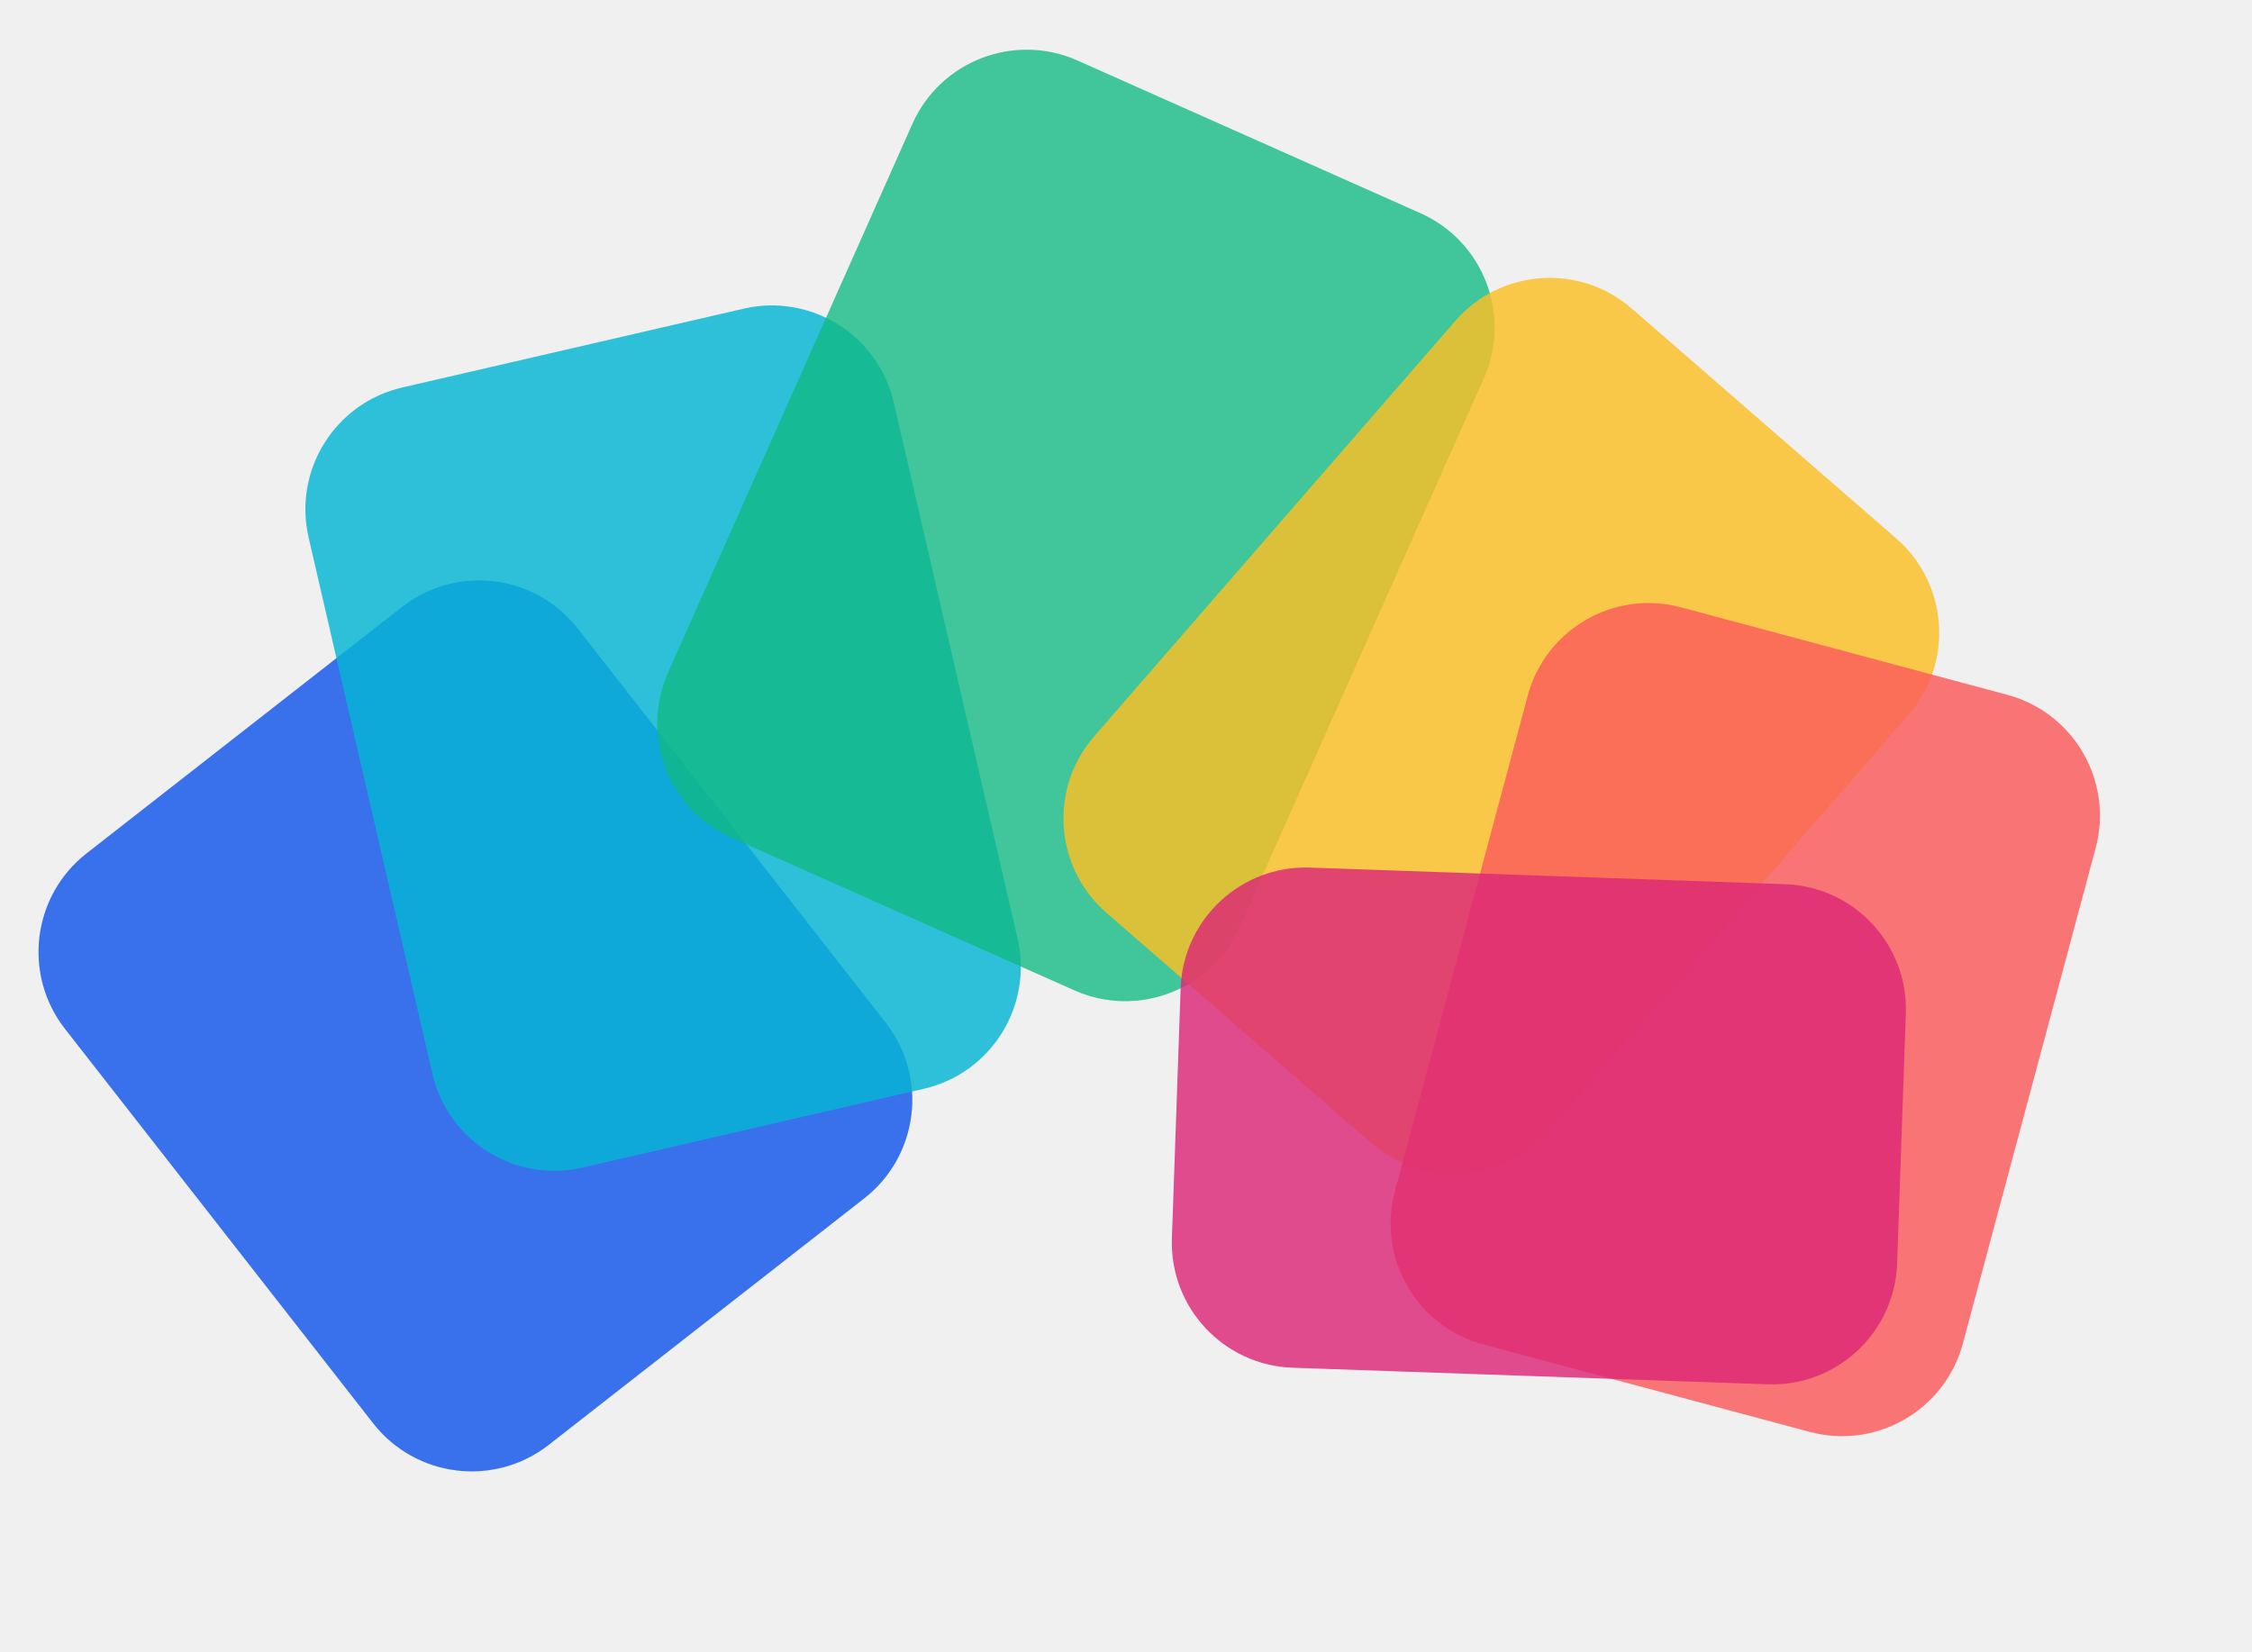
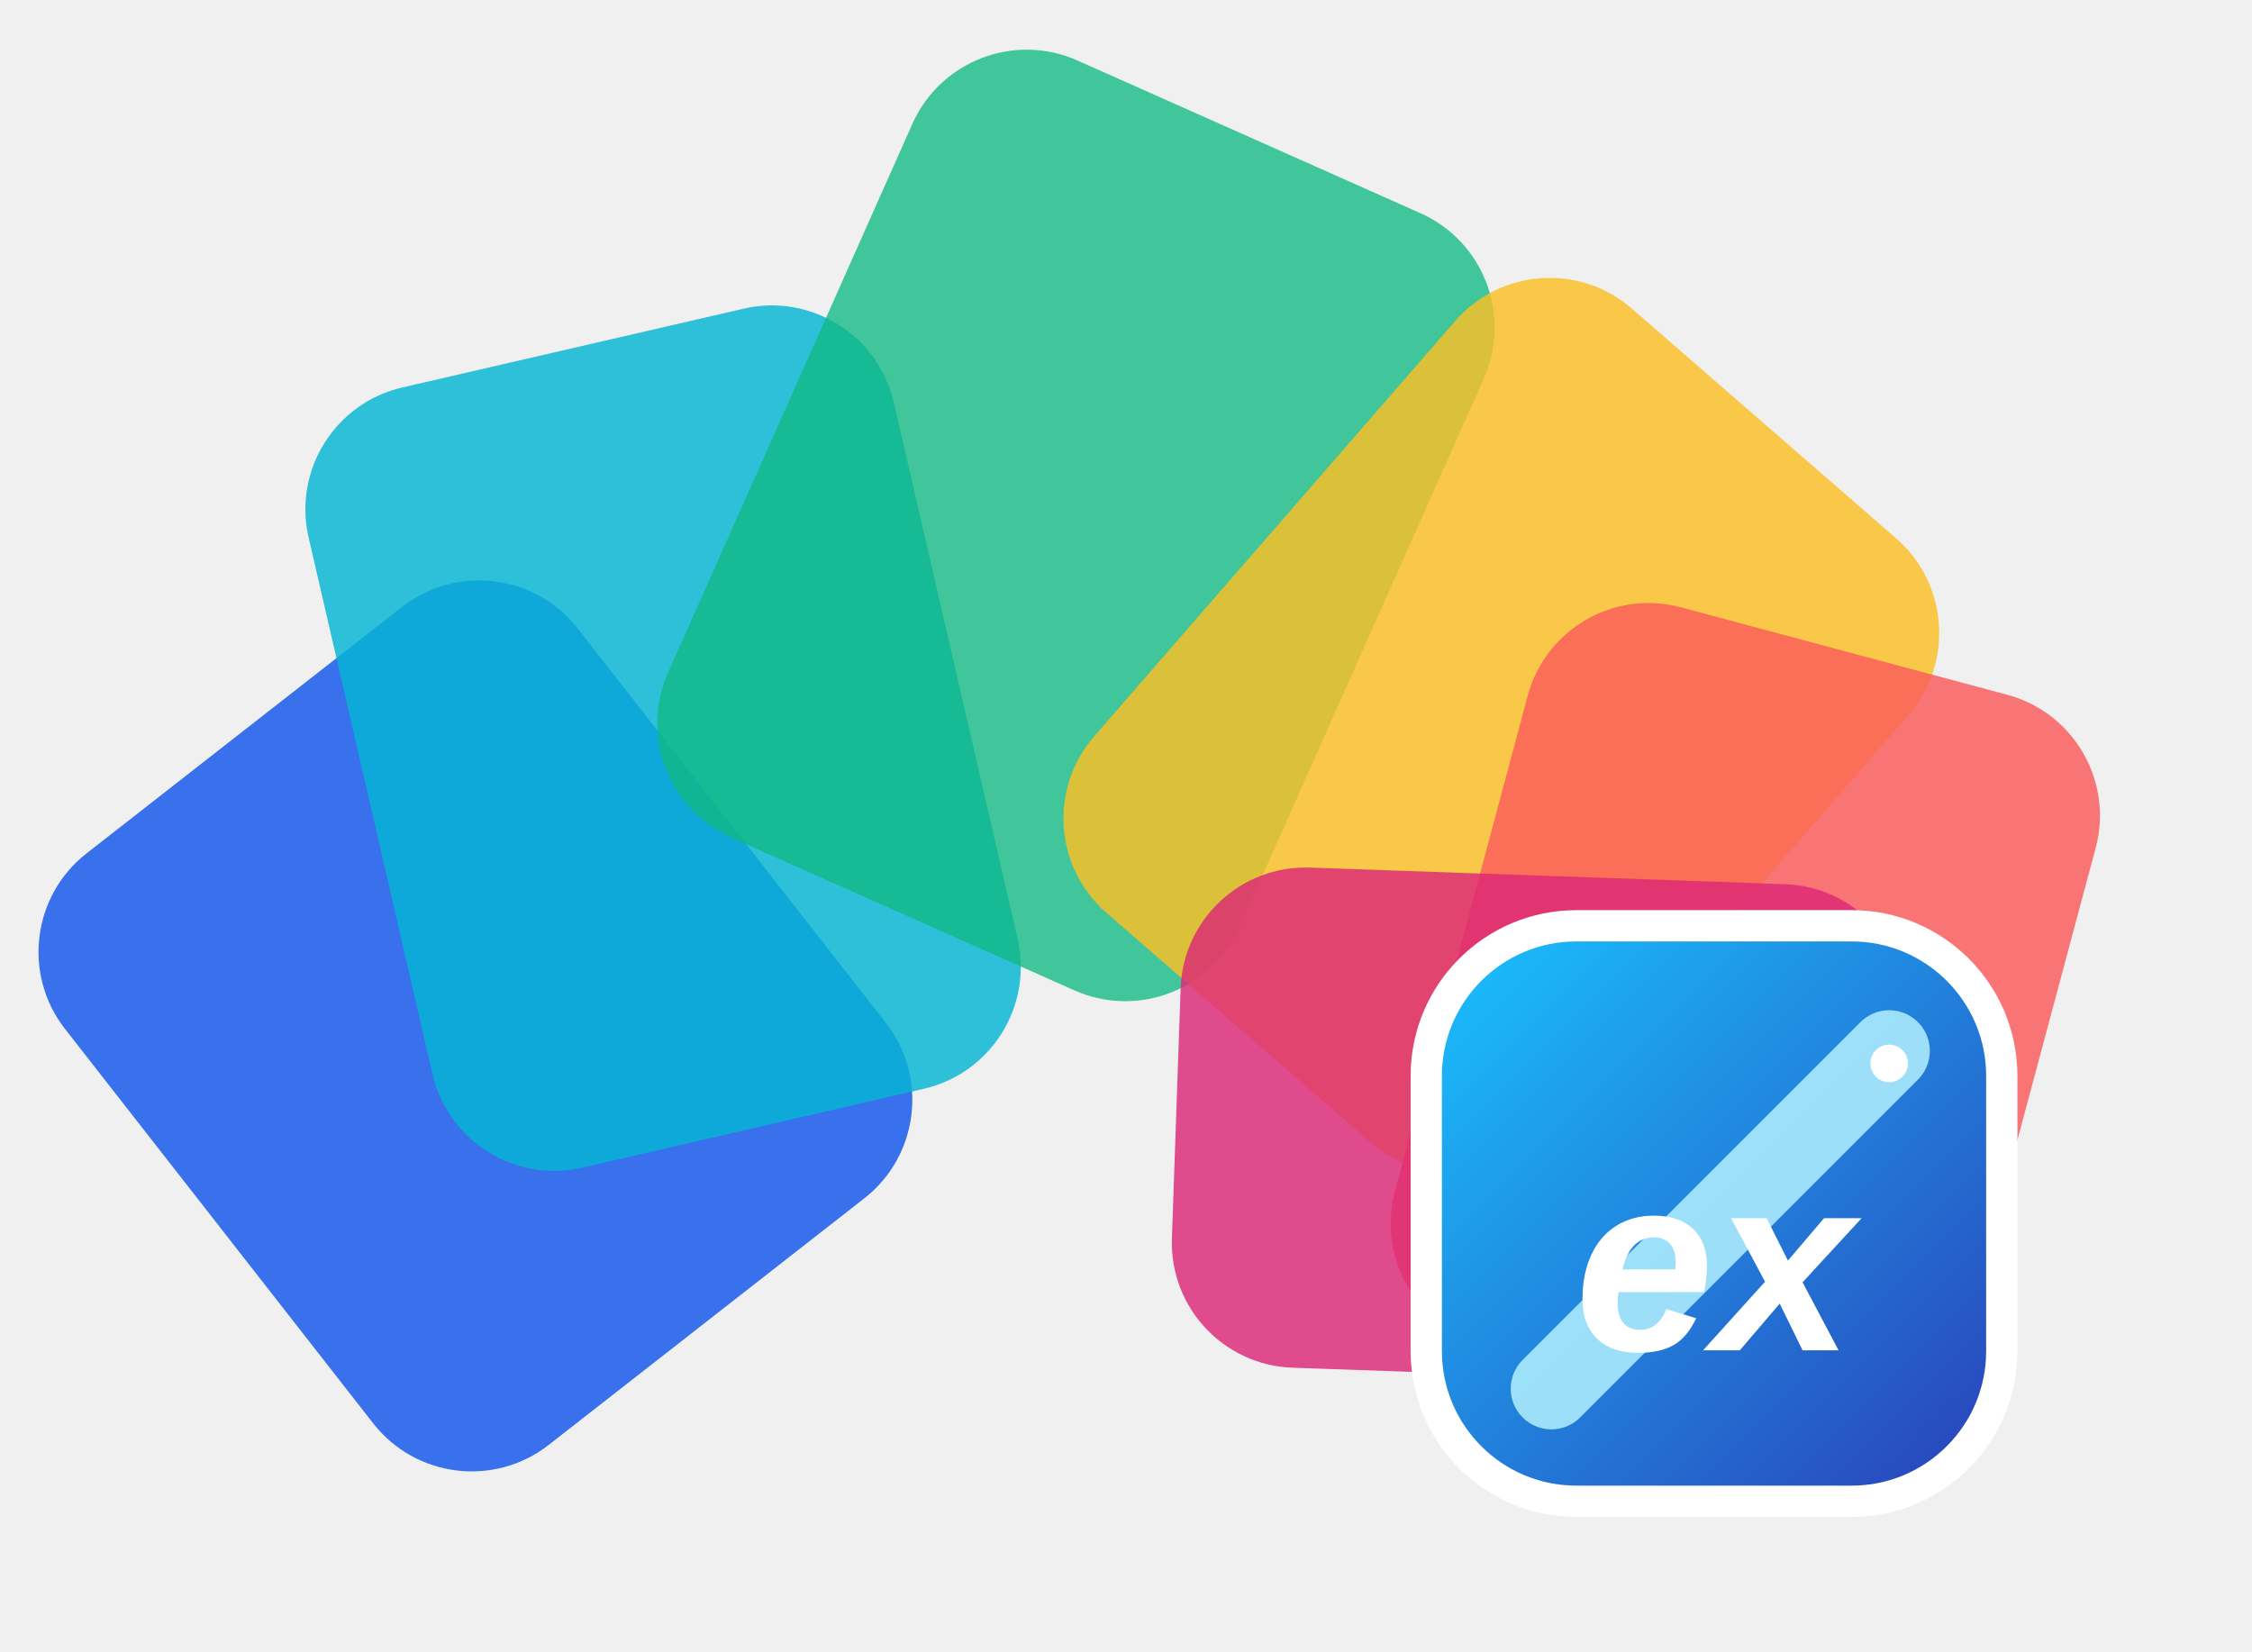
<svg xmlns="http://www.w3.org/2000/svg" viewBox="0 0 180 132" role="img" aria-label="Keeper">
  <g>
    <rect x="12" y="52" width="52" height="60" rx="10" fill="#2563eb" fill-opacity=".9" transform="rotate(-38 38 82)" />
    <rect x="29" y="27" width="48" height="64" rx="10" fill="#06b6d4" fill-opacity=".82" transform="rotate(-13 53 59)" />
    <rect x="61" y="8" width="50" height="68" rx="10" fill="#10b981" fill-opacity=".78" transform="rotate(24 86 42)" />
    <rect x="96" y="26" width="48" height="64" rx="10" fill="#fbbf24" fill-opacity=".82" transform="rotate(41 120 58)" />
    <rect x="116" y="51" width="47" height="61" rx="10" fill="#fb5a5a" fill-opacity=".82" transform="rotate(15 139.5 81.5)" />
    <rect x="94" y="70" width="58" height="40" rx="10" fill="#db2777" fill-opacity=".82" transform="rotate(2 123 90)" />
  </g>
+   <defs>
+     <linearGradient id="keeper-icon-ex-badge-gradient" x1="114" y1="74" x2="160" y2="120" gradientUnits="userSpaceOnUse">
+       <stop offset="0" stop-color="#19C4FF" />
+       <stop offset="1" stop-color="#2A3EB8" />
+     </linearGradient>
+   </defs>
+   <g data-cpa-ex-badge="1">
+     <rect x="114" y="74" width="46" height="46" rx="12" fill="url(#keeper-icon-ex-badge-gradient)" stroke="#FFFFFF" stroke-width="2.5" />
+     <path d="M124 111 151 84" stroke="#B8F4FF" stroke-width="6.5" stroke-linecap="round" opacity=".82" />
+     <text x="137" y="101" fill="#FFFFFF" font-family="Arial, Helvetica, sans-serif" font-size="20" font-style="italic" font-weight="700" text-anchor="middle" dominant-baseline="central">ex</text>
+     <circle cx="151" cy="85" r="1.5" fill="#FFFFFF" />
+   </g>
</svg>
